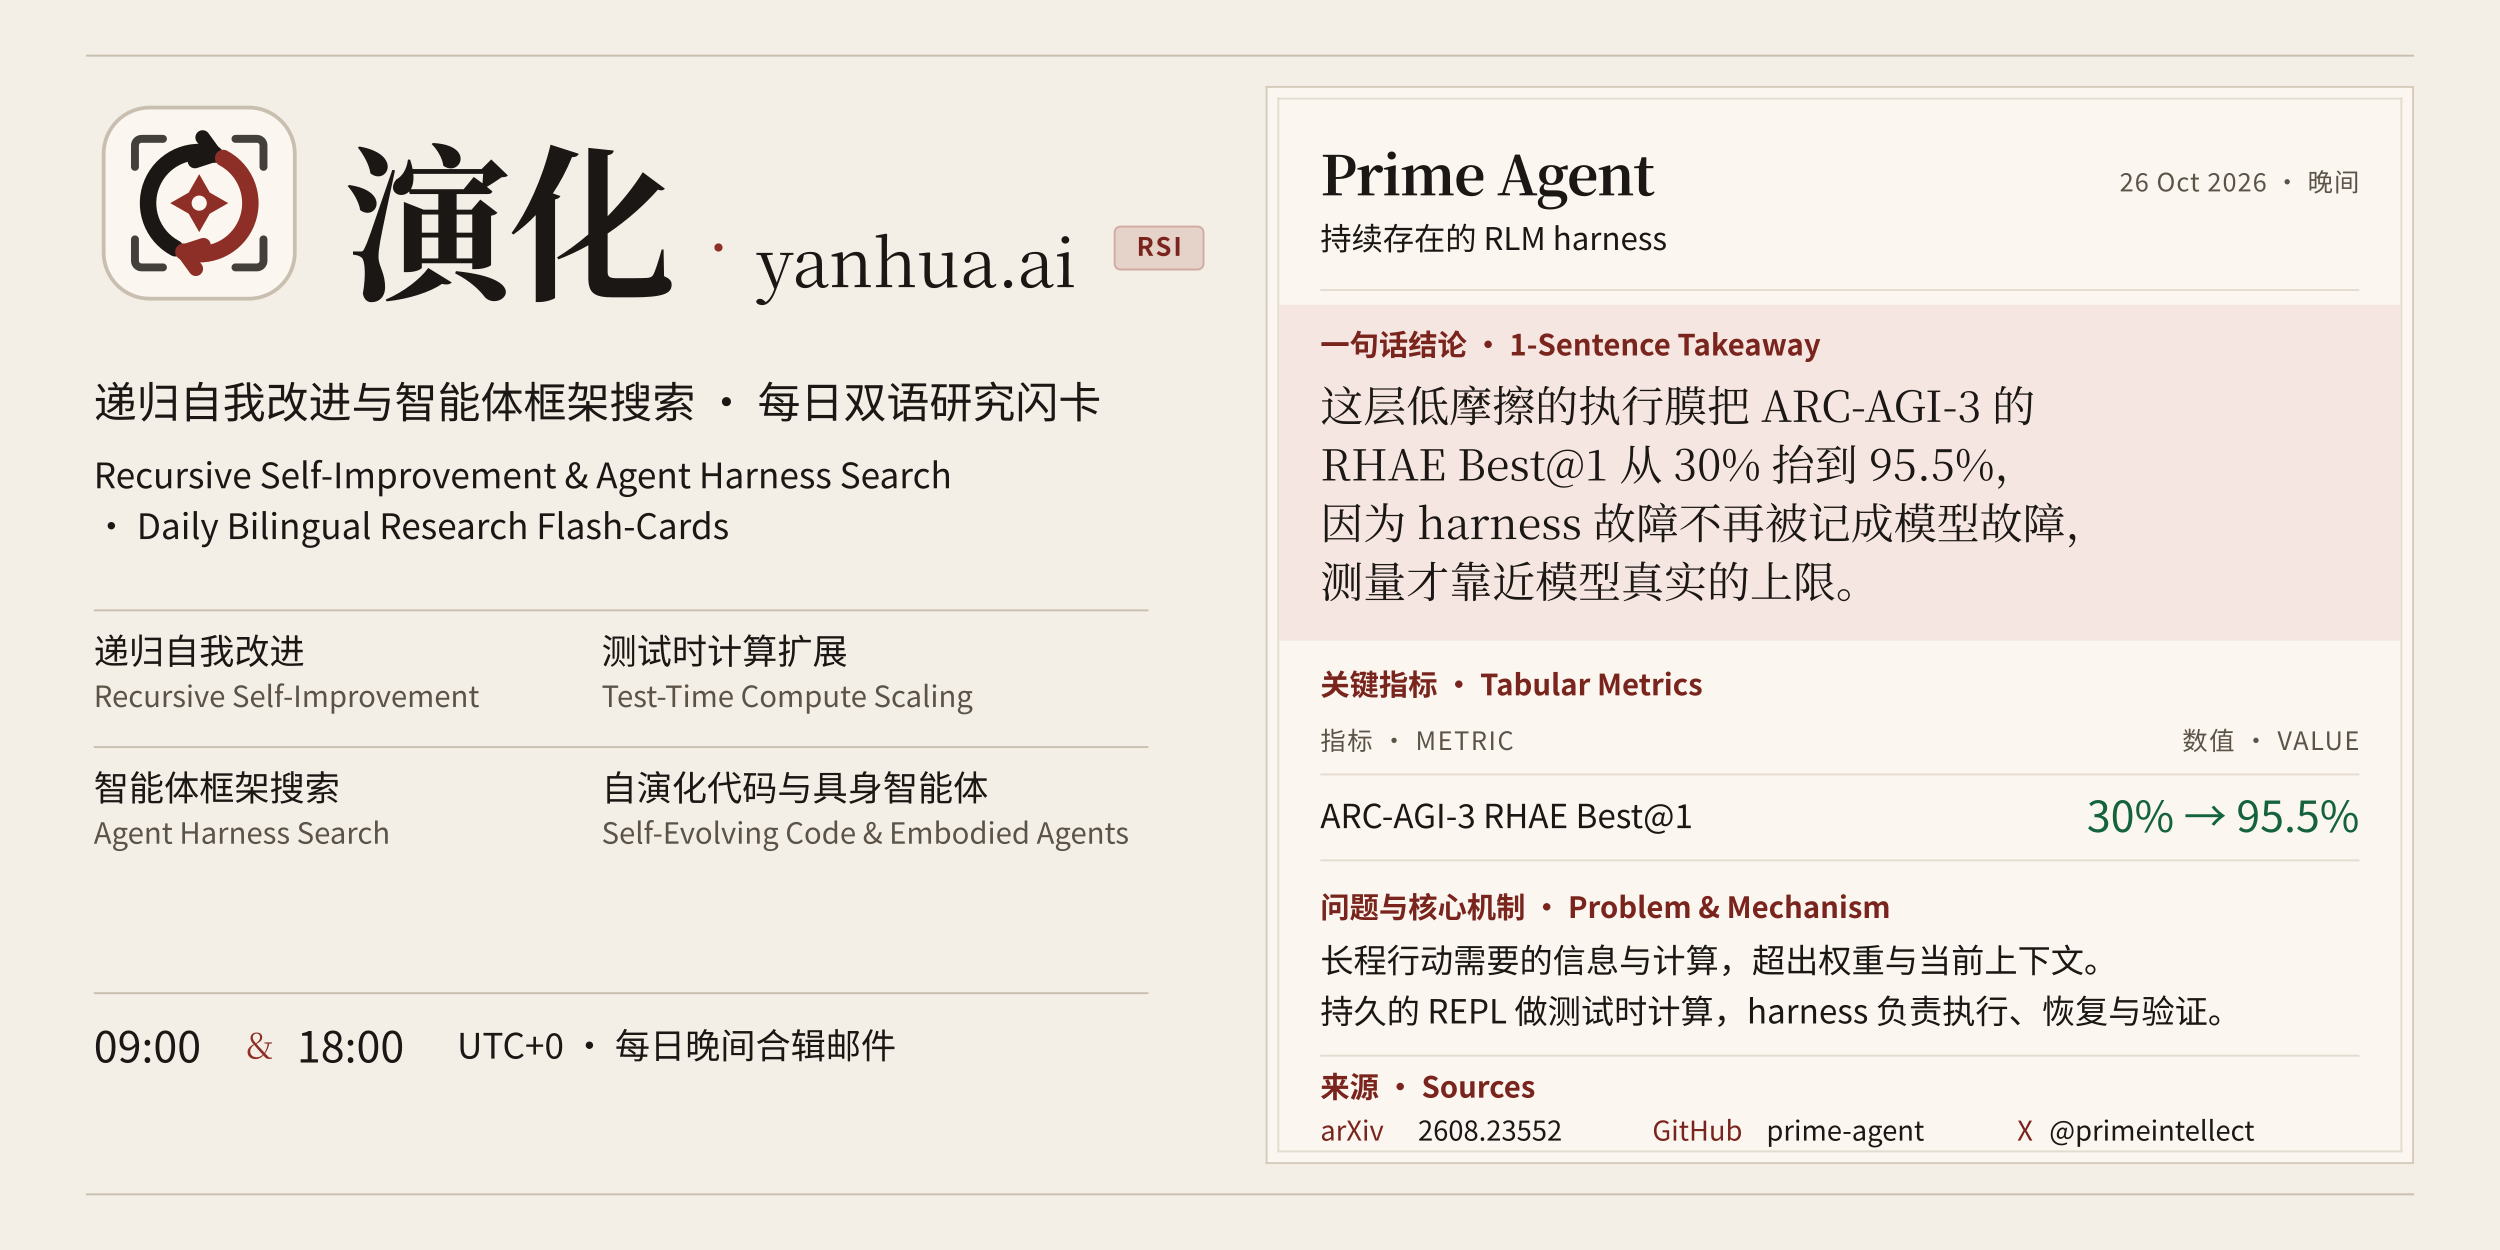
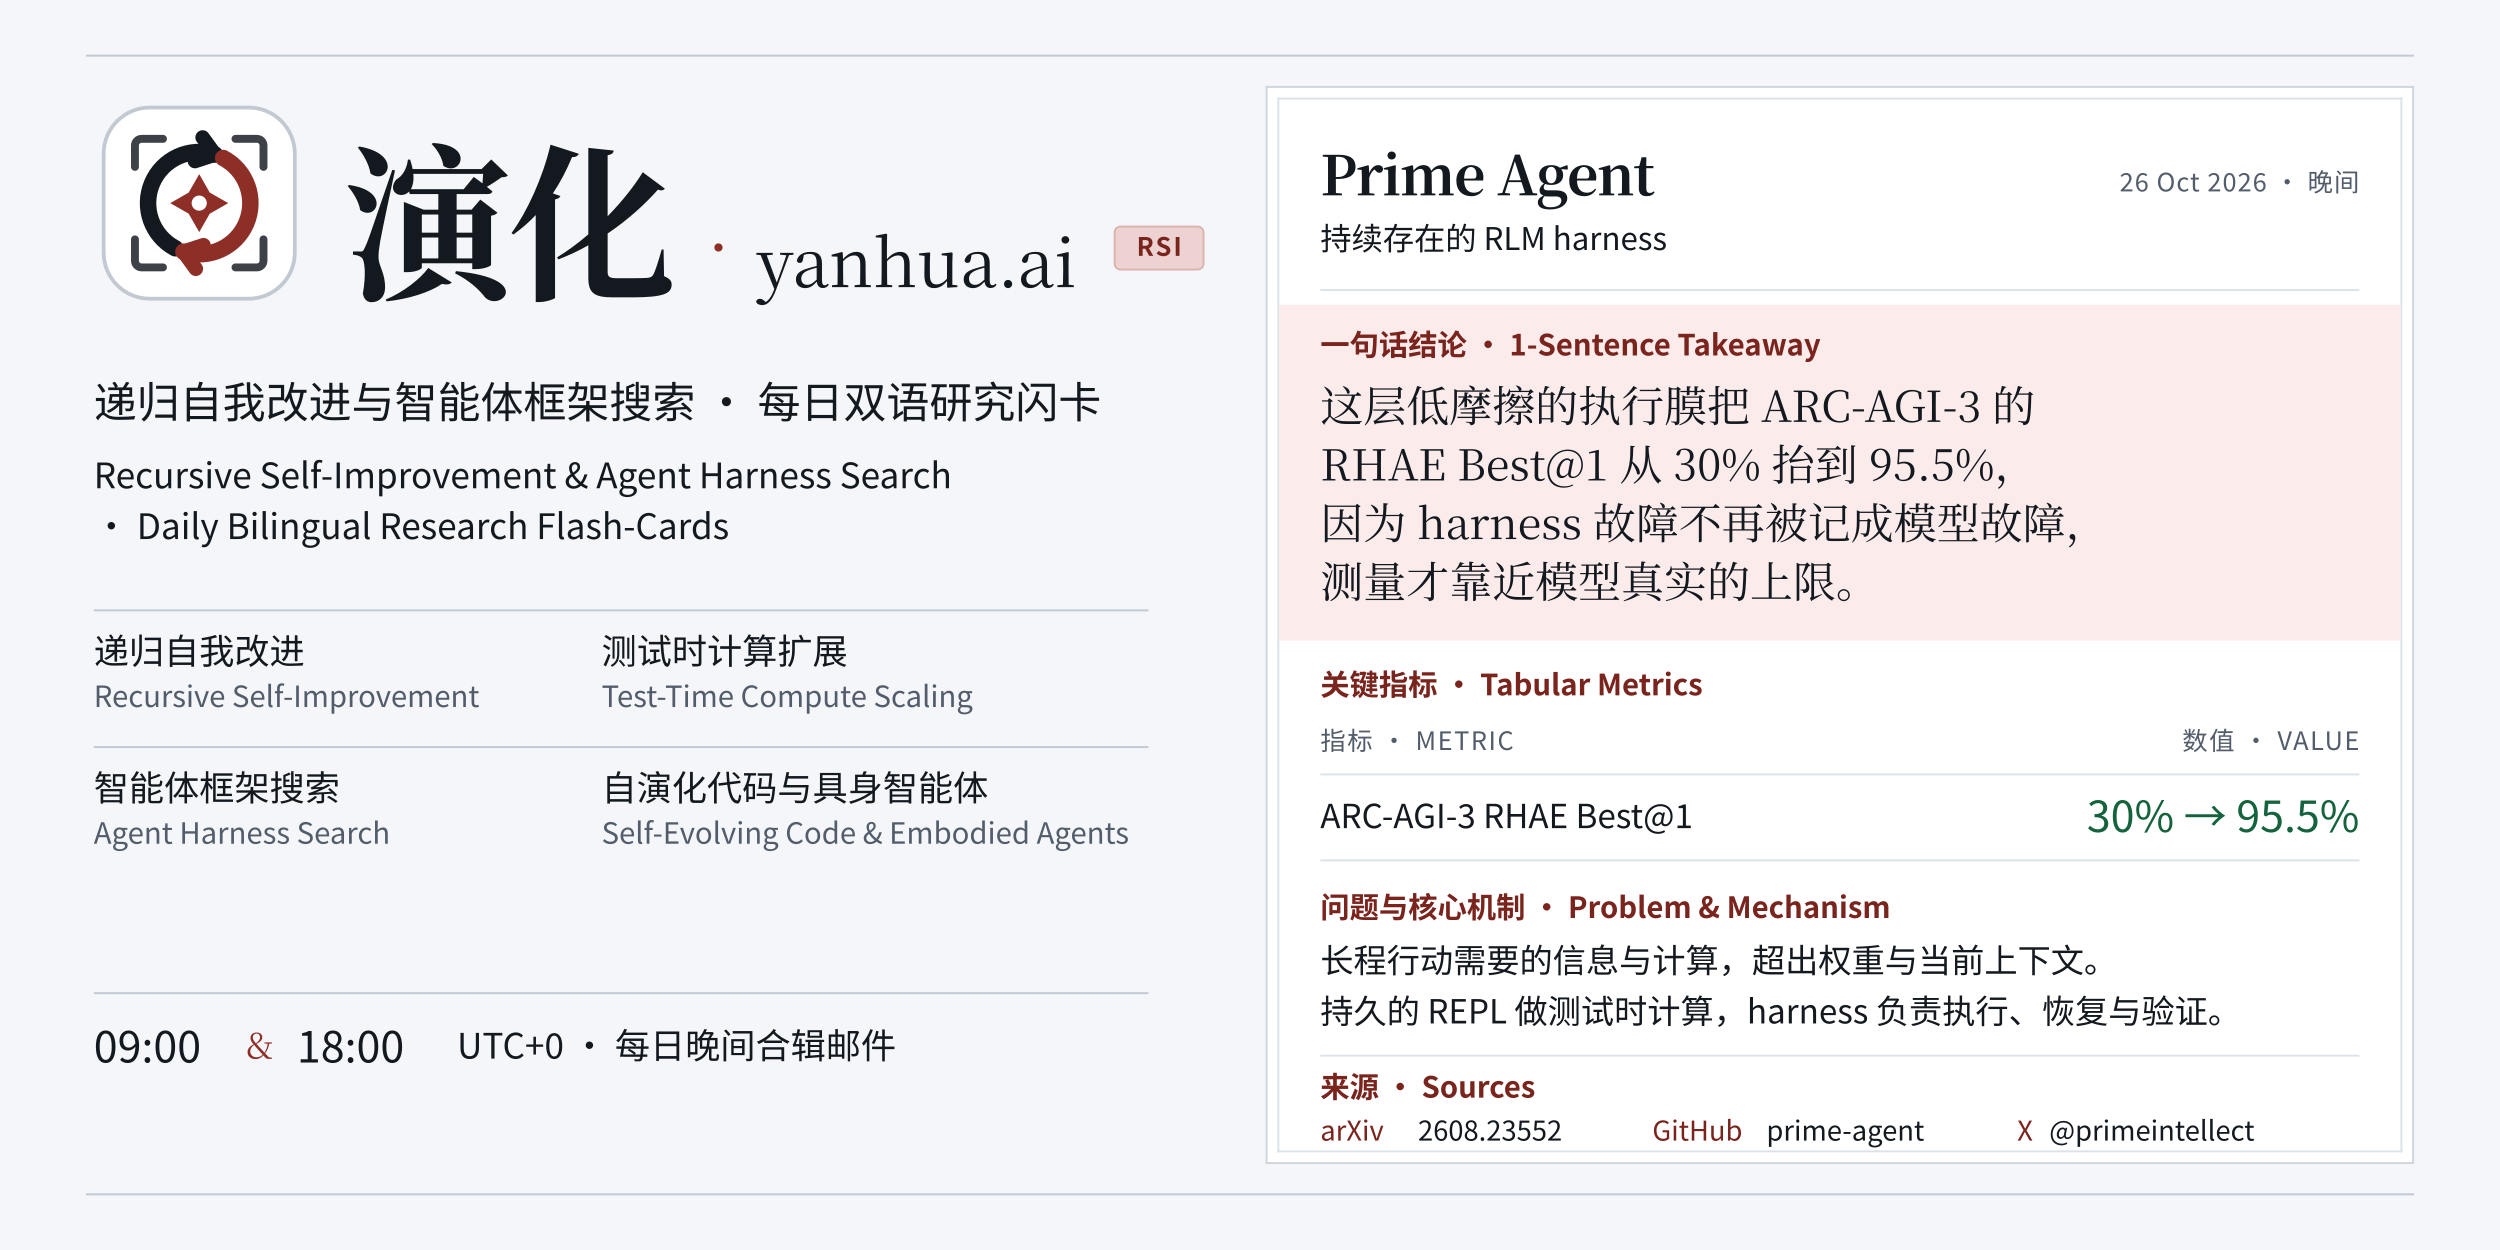
<svg xmlns="http://www.w3.org/2000/svg" viewBox="0 0 1280 640" width="1280" height="640" role="img" aria-labelledby="bannerTitle">
  <style>
    .serif { font-family: "Noto Serif CJK SC", "Noto Serif SC", serif; }
    .sans { font-family: "Noto Sans CJK SC", "Noto Sans SC", sans-serif; }
    .mono { font-family: "JetBrains Mono", "Noto Sans CJK SC", ui-monospace, monospace; font-variant-numeric: tabular-nums; }
  </style>
-   <rect width="1280" height="640" fill="#f4efe6" />
-   <rect x="44" y="28" width="1192" height="1" fill="#c9bfb0" />
-   <rect x="44" y="611" width="1192" height="1" fill="#c9bfb0" />
+   <rect width="1280" height="640" fill="#f4f6f9" />
+   <rect x="44" y="28" width="1192" height="1" fill="#c2c9d3" />
+   <rect x="44" y="611" width="1192" height="1" fill="#c2c9d3" />
  <g transform="translate(48 50) scale(1.6875)">
-     <rect x="3" y="3" width="58" height="58" rx="14" fill="#fbf7f0" stroke="#c9bfb0" stroke-width="1.15" />
-     <path d="M12.5 21V14.5a2 2 0 0 1 2-2H21M51.5 21V14.5a2 2 0 0 0-2-2H43M12.5 43v6.5a2 2 0 0 0 2 2H21M51.5 43v6.5a2 2 0 0 1-2 2H43" fill="none" stroke="#1b1714" stroke-opacity="0.82" stroke-width="2.4" stroke-linecap="round" stroke-linejoin="round" />
-     <path d="M 24.72 45.69 A 15.5 15.5 0 0 1 36.79 17.26" fill="none" stroke="#1b1714" stroke-width="5" stroke-linecap="round" />
-     <path d="M 30.70 19.24 L 36.79 17.26 L 33.03 12.08" fill="none" stroke="#1b1714" stroke-width="4.4" stroke-linecap="round" stroke-linejoin="round" />
+     <rect x="3" y="3" width="58" height="58" rx="14" fill="#ffffff" stroke="#c2c9d3" stroke-width="1.15" />
+     <path d="M12.5 21V14.5a2 2 0 0 1 2-2H21M51.5 21V14.5a2 2 0 0 0-2-2H43M12.5 43v6.5a2 2 0 0 0 2 2H21M51.5 43v6.5a2 2 0 0 1-2 2H43" fill="none" stroke="#141920" stroke-opacity="0.82" stroke-width="2.4" stroke-linecap="round" stroke-linejoin="round" />
+     <path d="M 24.72 45.69 A 15.5 15.5 0 0 1 36.79 17.26" fill="none" stroke="#141920" stroke-width="5" stroke-linecap="round" />
+     <path d="M 30.70 19.24 L 36.79 17.26 L 33.03 12.08" fill="none" stroke="#141920" stroke-width="4.4" stroke-linecap="round" stroke-linejoin="round" />
    <path d="M 39.28 18.31 A 15.5 15.5 0 0 1 27.21 46.74" fill="none" stroke="#8e2f27" stroke-width="5" stroke-linecap="round" />
    <path d="M 33.30 44.76 L 27.21 46.74 L 30.97 51.92" fill="none" stroke="#8e2f27" stroke-width="4.4" stroke-linecap="round" stroke-linejoin="round" />
    <path d="M32 23.2L35.2 28.8L40.8 32L35.2 35.2L32 40.8L28.8 35.2L23.2 32L28.8 28.8Z" fill="#8e2f27" />
-     <circle cx="32" cy="32" r="2.3" fill="#fbf7f0" />
+     <circle cx="32" cy="32" r="2.3" fill="#ffffff" />
  </g>
-   <text class="serif" x="176" y="147" fill="#1b1714" font-size="86" font-weight="600" letter-spacing="-0.02em">演化</text>
+   <text class="serif" x="176" y="147" fill="#141920" font-size="86" font-weight="600" letter-spacing="-0.02em">演化</text>
  <text class="serif" x="362.3" y="139" fill="#8e2f27" font-size="34" font-weight="500">·</text>
-   <text class="serif" x="387.5" y="147" fill="#1b1714" font-size="34" font-weight="500">yanhua.ai</text>
-   <rect x="570.7" y="116" width="45.5" height="22" rx="3" fill="#e5d2c9" stroke="#d0aca3" stroke-width="1" />
+   <text class="serif" x="387.5" y="147" fill="#141920" font-size="34" font-weight="500">yanhua.ai</text>
+   <rect x="570.7" y="116" width="45.5" height="22" rx="3" fill="#ecd3d1" stroke="#dcb3af" stroke-width="1" />
  <text class="mono" x="593.5" y="131" fill="#7a241e" font-size="13" font-weight="600" letter-spacing="0.08em" text-anchor="middle">RSI</text>
-   <text class="sans" x="48" y="214" fill="#1b1714" font-size="22" font-weight="500">递归自我改进与智能体框架搜索 · 每日双语研究闪卡</text>
-   <text class="sans" x="48" y="250" fill="#1b1714" font-size="18">Recursive Self-Improvement &amp; Agent Harness Search</text>
-   <text class="sans" x="48" y="276" fill="#1b1714" font-size="18">· Daily Bilingual Research Flash-Cards</text>
-   <rect x="48" y="312" width="540" height="1" fill="#c9bfb0" />
-   <text class="sans" x="48" y="340" fill="#1b1714" font-size="18" font-weight="500">递归自我改进</text>
-   <text class="sans" x="308" y="340" fill="#1b1714" font-size="18" font-weight="500">测试时计算扩展</text>
-   <text class="sans" x="48" y="362" fill="#5c5348" font-size="15">Recursive Self-Improvement</text>
-   <text class="sans" x="308" y="362" fill="#5c5348" font-size="15">Test-Time Compute Scaling</text>
-   <rect x="48" y="382" width="540" height="1" fill="#c9bfb0" />
-   <text class="sans" x="48" y="410" fill="#1b1714" font-size="18" font-weight="500">智能体框架搜索</text>
-   <text class="sans" x="308" y="410" fill="#1b1714" font-size="18" font-weight="500">自演化代码与具身智能体</text>
-   <text class="sans" x="48" y="432" fill="#5c5348" font-size="15">Agent Harness Search</text>
-   <text class="sans" x="308" y="432" fill="#5c5348" font-size="15">Self-Evolving Code &amp; Embodied Agents</text>
-   <rect x="48" y="508" width="540" height="1" fill="#c9bfb0" />
-   <text class="mono" x="48" y="544" fill="#1b1714" font-size="22" font-weight="500">09:00</text>
+   <text class="sans" x="48" y="214" fill="#141920" font-size="22" font-weight="500">递归自我改进与智能体框架搜索 · 每日双语研究闪卡</text>
+   <text class="sans" x="48" y="250" fill="#141920" font-size="18">Recursive Self-Improvement &amp; Agent Harness Search</text>
+   <text class="sans" x="48" y="276" fill="#141920" font-size="18">· Daily Bilingual Research Flash-Cards</text>
+   <rect x="48" y="312" width="540" height="1" fill="#c2c9d3" />
+   <text class="sans" x="48" y="340" fill="#141920" font-size="18" font-weight="500">递归自我改进</text>
+   <text class="sans" x="308" y="340" fill="#141920" font-size="18" font-weight="500">测试时计算扩展</text>
+   <text class="sans" x="48" y="362" fill="#525c6a" font-size="15">Recursive Self-Improvement</text>
+   <text class="sans" x="308" y="362" fill="#525c6a" font-size="15">Test-Time Compute Scaling</text>
+   <rect x="48" y="382" width="540" height="1" fill="#c2c9d3" />
+   <text class="sans" x="48" y="410" fill="#141920" font-size="18" font-weight="500">智能体框架搜索</text>
+   <text class="sans" x="308" y="410" fill="#141920" font-size="18" font-weight="500">自演化代码与具身智能体</text>
+   <text class="sans" x="48" y="432" fill="#525c6a" font-size="15">Agent Harness Search</text>
+   <text class="sans" x="308" y="432" fill="#525c6a" font-size="15">Self-Evolving Code &amp; Embodied Agents</text>
+   <rect x="48" y="508" width="540" height="1" fill="#c2c9d3" />
+   <text class="mono" x="48" y="544" fill="#141920" font-size="22" font-weight="500">09:00</text>
  <text class="serif" x="126" y="542" fill="#8e2f27" font-size="18">&amp;</text>
-   <text class="mono" x="152" y="544" fill="#1b1714" font-size="22" font-weight="500">18:00</text>
-   <text class="sans" x="234" y="542" fill="#1b1714" font-size="18">UTC+0 · 每日晚间合辑邮件</text>
-   <rect x="648" y="44" width="588" height="552" fill="#fbf7f0" />
-   <rect x="648" y="44" width="588" height="1" fill="#d5cbbd" />
-   <rect x="648" y="595" width="588" height="1" fill="#d5cbbd" />
-   <rect x="648" y="44" width="1" height="552" fill="#d5cbbd" />
-   <rect x="1235" y="44" width="1" height="552" fill="#d5cbbd" />
-   <rect x="654" y="50" width="576" height="1" fill="#e4dcd0" />
-   <rect x="654" y="589" width="576" height="1" fill="#e4dcd0" />
-   <rect x="654" y="50" width="1" height="540" fill="#e4dcd0" />
-   <rect x="1229" y="50" width="1" height="540" fill="#e4dcd0" />
-   <text class="serif" x="676" y="100" fill="#1b1714" font-size="28" font-weight="600" letter-spacing="-0.02em">Prime Agent</text>
-   <text class="mono" x="1208" y="98" fill="#5c5348" font-size="13" font-weight="500" letter-spacing="0.04em" text-anchor="end">26 Oct 2026 · 晚间</text>
-   <text class="sans" x="676" y="128" fill="#1b1714" font-size="16">持续存在的 RLM harness</text>
-   <rect x="676" y="148" width="532" height="1" fill="#e4dcd0" />
-   <rect x="655" y="156" width="574" height="172" fill="#f6e6e1" />
+   <text class="mono" x="152" y="544" fill="#141920" font-size="22" font-weight="500">18:00</text>
+   <text class="sans" x="234" y="542" fill="#141920" font-size="18">UTC+0 · 每日晚间合辑邮件</text>
+   <rect x="648" y="44" width="588" height="552" fill="#ffffff" />
+   <rect x="648" y="44" width="588" height="1" fill="#cfd5de" />
+   <rect x="648" y="595" width="588" height="1" fill="#cfd5de" />
+   <rect x="648" y="44" width="1" height="552" fill="#cfd5de" />
+   <rect x="1235" y="44" width="1" height="552" fill="#cfd5de" />
+   <rect x="654" y="50" width="576" height="1" fill="#dde2e9" />
+   <rect x="654" y="589" width="576" height="1" fill="#dde2e9" />
+   <rect x="654" y="50" width="1" height="540" fill="#dde2e9" />
+   <rect x="1229" y="50" width="1" height="540" fill="#dde2e9" />
+   <text class="serif" x="676" y="100" fill="#141920" font-size="28" font-weight="600" letter-spacing="-0.02em">Prime Agent</text>
+   <text class="mono" x="1208" y="98" fill="#525c6a" font-size="13" font-weight="500" letter-spacing="0.04em" text-anchor="end">26 Oct 2026 · 晚间</text>
+   <text class="sans" x="676" y="128" fill="#141920" font-size="16">持续存在的 RLM harness</text>
+   <rect x="676" y="148" width="532" height="1" fill="#dde2e9" />
+   <rect x="655" y="156" width="574" height="172" fill="#fbeceb" />
  <text class="sans" x="676" y="182" fill="#7a241e" font-size="15" font-weight="600">一句话结论 · 1-Sentence Takeaway</text>
-   <text class="serif" x="676" y="216" fill="#1b1714" font-size="22">这层低摩擦的执行膜把 ARC-AGI-3 的</text>
-   <text class="serif" x="676" y="246" fill="#1b1714" font-size="22">RHAE Best@1 从 30% 抬到 95.5%，</text>
-   <text class="serif" x="676" y="276" fill="#1b1714" font-size="22">因为 harness 故障不再被记成模型故障，</text>
-   <text class="serif" x="676" y="306" fill="#1b1714" font-size="22">测量才靠近模型真实的上限。</text>
+   <text class="serif" x="676" y="216" fill="#141920" font-size="22">这层低摩擦的执行膜把 ARC-AGI-3 的</text>
+   <text class="serif" x="676" y="246" fill="#141920" font-size="22">RHAE Best@1 从 30% 抬到 95.5%，</text>
+   <text class="serif" x="676" y="276" fill="#141920" font-size="22">因为 harness 故障不再被记成模型故障，</text>
+   <text class="serif" x="676" y="306" fill="#141920" font-size="22">测量才靠近模型真实的上限。</text>
  <text class="sans" x="676" y="356" fill="#7a241e" font-size="15" font-weight="600">关键指标 · Tabular Metrics</text>
-   <text class="mono" x="676" y="384" fill="#5c5348" font-size="13" font-weight="500" letter-spacing="0.06em">指标 · METRIC</text>
-   <text class="mono" x="1208" y="384" fill="#5c5348" font-size="13" font-weight="500" letter-spacing="0.06em" text-anchor="end">数值 · VALUE</text>
-   <rect x="676" y="396" width="532" height="1" fill="#e4dcd0" />
-   <text class="sans" x="676" y="424" fill="#1b1714" font-size="17">ARC-AGI-3 RHAE Best@1</text>
+   <text class="mono" x="676" y="384" fill="#525c6a" font-size="13" font-weight="500" letter-spacing="0.06em">指标 · METRIC</text>
+   <text class="mono" x="1208" y="384" fill="#525c6a" font-size="13" font-weight="500" letter-spacing="0.06em" text-anchor="end">数值 · VALUE</text>
+   <rect x="676" y="396" width="532" height="1" fill="#dde2e9" />
+   <text class="sans" x="676" y="424" fill="#141920" font-size="17">ARC-AGI-3 RHAE Best@1</text>
  <text class="mono" x="1208" y="426" fill="#14633c" font-size="22" font-weight="500" text-anchor="end">30% → 95.5%</text>
-   <rect x="676" y="440" width="532" height="1" fill="#e4dcd0" />
+   <rect x="676" y="440" width="532" height="1" fill="#dde2e9" />
  <text class="sans" x="676" y="470" fill="#7a241e" font-size="15" font-weight="600">问题与核心机制 · Problem &amp; Mechanism</text>
-   <text class="sans" x="676" y="498" fill="#1b1714" font-size="17">长程行动需要的信息与计算，超出权重与当前上下文。</text>
-   <text class="sans" x="676" y="524" fill="#1b1714" font-size="17">持久的 REPL 做测试时计算，harness 负责执行、恢复与验证。</text>
-   <rect x="676" y="540" width="532" height="1" fill="#e4dcd0" />
+   <text class="sans" x="676" y="498" fill="#141920" font-size="17">长程行动需要的信息与计算，超出权重与当前上下文。</text>
+   <text class="sans" x="676" y="524" fill="#141920" font-size="17">持久的 REPL 做测试时计算，harness 负责执行、恢复与验证。</text>
+   <rect x="676" y="540" width="532" height="1" fill="#dde2e9" />
  <text class="sans" x="676" y="562" fill="#7a241e" font-size="15" font-weight="600">来源 · Sources</text>
  <text class="mono" x="676" y="584" fill="#7a241e" font-size="14" font-weight="500">arXiv</text>
-   <text class="mono" x="726.0" y="584" fill="#1b1714" font-size="14" font-weight="500">2608.23552</text>
+   <text class="mono" x="726.0" y="584" fill="#141920" font-size="14" font-weight="500">2608.23552</text>
  <text class="mono" x="846.0" y="584" fill="#7a241e" font-size="14" font-weight="500">GitHub</text>
-   <text class="mono" x="904.4" y="584" fill="#1b1714" font-size="14" font-weight="500">prime-agent</text>
+   <text class="mono" x="904.4" y="584" fill="#141920" font-size="14" font-weight="500">prime-agent</text>
  <text class="mono" x="1032.8" y="584" fill="#7a241e" font-size="14" font-weight="500">X</text>
-   <text class="mono" x="1049.2" y="584" fill="#1b1714" font-size="14" font-weight="500">@primeintellect</text>
+   <text class="mono" x="1049.2" y="584" fill="#141920" font-size="14" font-weight="500">@primeintellect</text>
</svg>
